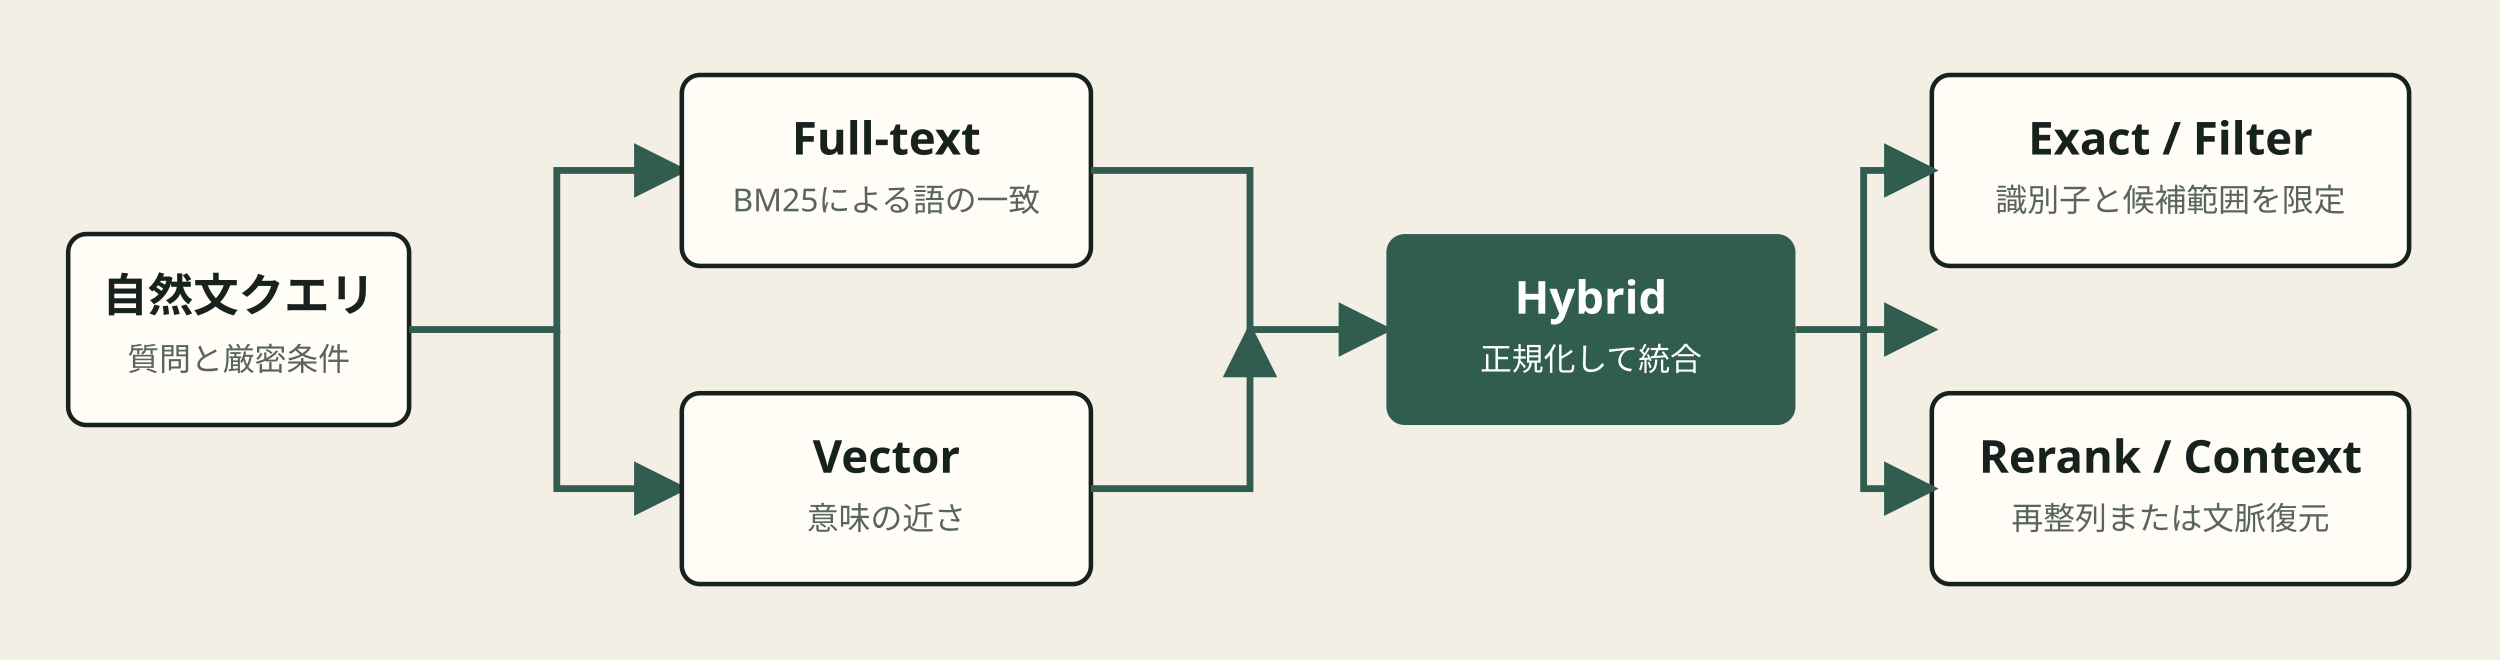
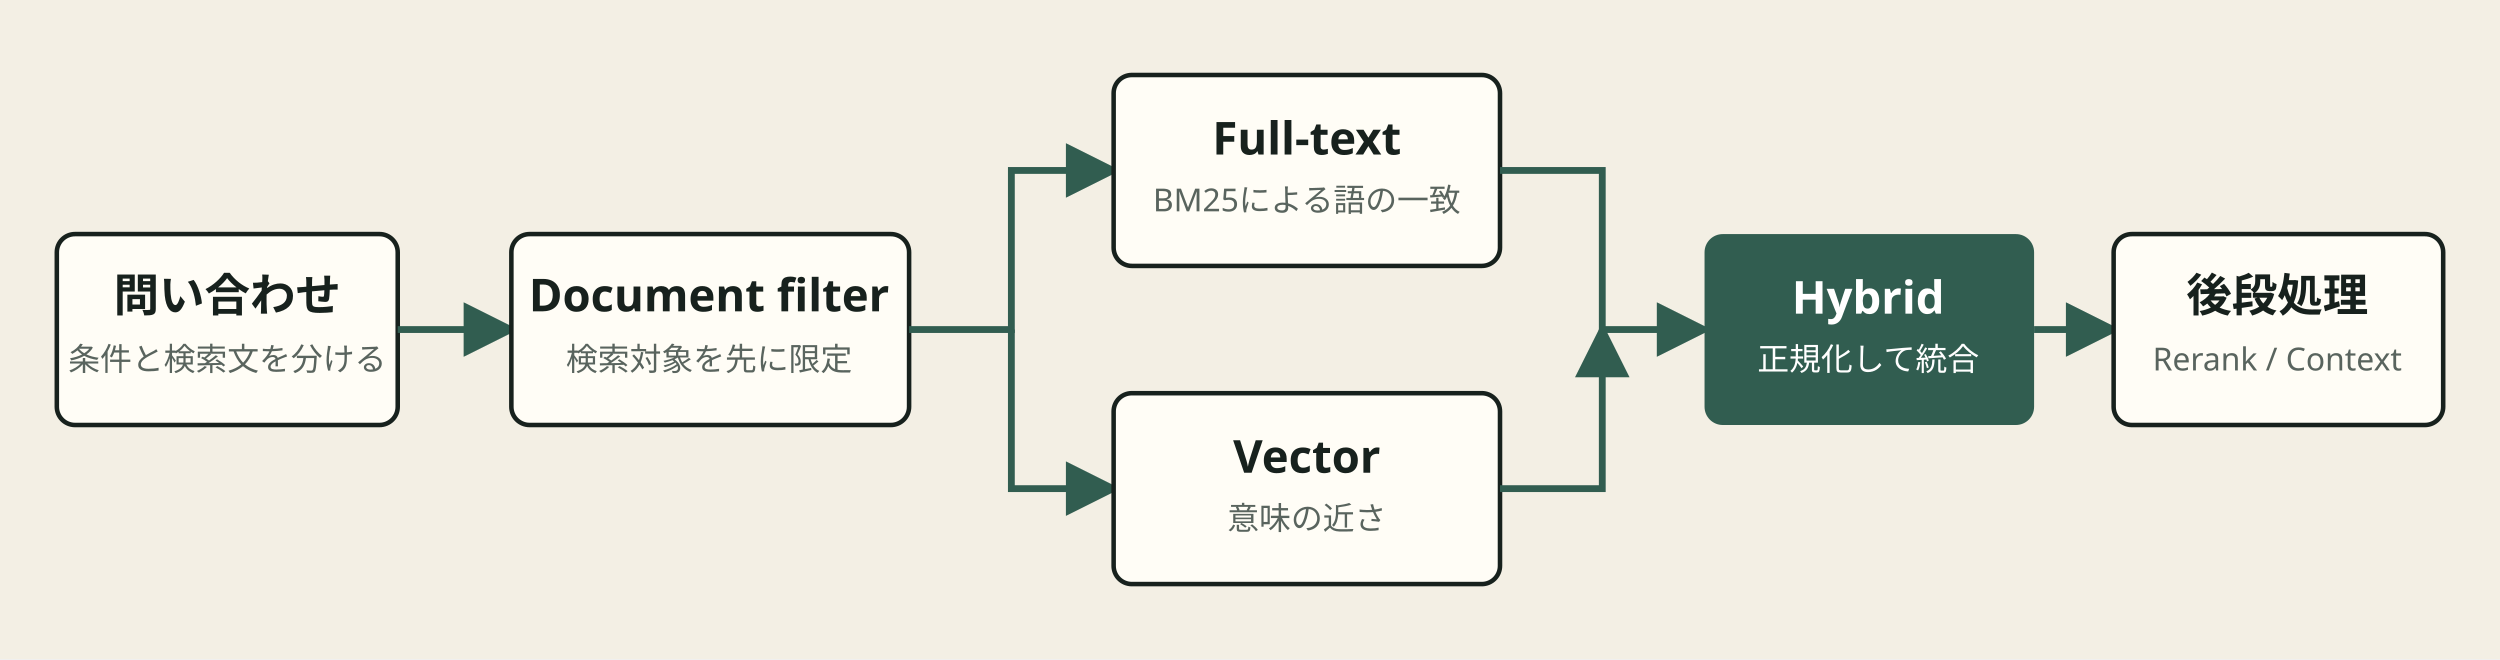
<svg xmlns="http://www.w3.org/2000/svg" viewBox="0 0 1100 290" role="img" aria-labelledby="title desc">
  <defs>
    <marker id="arrow" markerWidth="8" markerHeight="8" refX="7" refY="4" orient="auto">
      <path d="M0 0L8 4L0 8Z" fill="#315d50" />
    </marker>
    <style>.box{fill:#fffdf6;stroke:#17211d;stroke-width:2}.accent{fill:#315d50}.label{font:600 20px sans-serif;fill:#17211d}.small{font:14px sans-serif;fill:#59645e}.white{fill:#fff}.line{stroke:#315d50;stroke-width:3;fill:none;marker-end:url(#arrow)}</style>
  </defs>
  <rect width="1100" height="290" fill="#f3efe4" />
-   <rect class="box" x="30" y="103" width="150" height="84" rx="8" />
-   <text class="label" x="105" y="137" text-anchor="middle">自然文クエリ</text>
-   <text class="small" x="105" y="163" text-anchor="middle">質問と厳密条件</text>
-   <path class="line" d="M180 145H245V75H300" />
-   <path class="line" d="M245 145V215H300" />
-   <rect class="box" x="300" y="33" width="180" height="84" rx="8" />
-   <text class="label" x="390" y="68" text-anchor="middle">Full-text</text>
-   <text class="small" x="390" y="93" text-anchor="middle">BM25による語の一致</text>
-   <rect class="box" x="300" y="173" width="180" height="84" rx="8" />
-   <text class="label" x="390" y="208" text-anchor="middle">Vector</text>
-   <text class="small" x="390" y="233" text-anchor="middle">意味の近さ</text>
-   <path class="line" d="M480 75H550V145H610" />
-   <path class="line" d="M480 215H550V145" />
-   <rect class="accent" x="610" y="103" width="180" height="84" rx="8" />
-   <text class="label white" x="700" y="138" text-anchor="middle">Hybrid</text>
-   <text class="small white" x="700" y="163" text-anchor="middle">正規化して統合</text>
-   <path class="line" d="M790 145H850" />
-   <rect class="box" x="850" y="33" width="210" height="84" rx="8" />
-   <text class="label" x="955" y="68" text-anchor="middle">Exact / Filter</text>
-   <text class="small" x="955" y="93" text-anchor="middle">識別子と候補範囲を限定</text>
-   <rect class="box" x="850" y="173" width="210" height="84" rx="8" />
-   <text class="label" x="955" y="208" text-anchor="middle">Rerank / Context</text>
-   <text class="small" x="955" y="233" text-anchor="middle">再整列または文脈復元</text>
-   <path class="line" d="M820 145V75H850" />
-   <path class="line" d="M820 145V215H850" />
+   <rect class="box" x="25" y="103" width="150" height="84" rx="8" />
+   <text class="label" x="100" y="137" text-anchor="middle">問い合わせ</text>
+   <text class="small" x="100" y="163" text-anchor="middle">条件と検索文を分ける</text>
+   <path class="line" d="M175 145H225" />
+   <rect class="box" x="225" y="103" width="175" height="84" rx="8" />
+   <text class="label" x="312" y="137" text-anchor="middle">Document filter</text>
+   <text class="small" x="312" y="163" text-anchor="middle">検索対象を先に限定</text>
+   <path class="line" d="M400 145H445V75H490" />
+   <path class="line" d="M445 145V215H490" />
+   <rect class="box" x="490" y="33" width="170" height="84" rx="8" />
+   <text class="label" x="575" y="68" text-anchor="middle">Full-text</text>
+   <text class="small" x="575" y="93" text-anchor="middle">BM25による語の一致</text>
+   <rect class="box" x="490" y="173" width="170" height="84" rx="8" />
+   <text class="label" x="575" y="208" text-anchor="middle">Vector</text>
+   <text class="small" x="575" y="233" text-anchor="middle">意味の近さ</text>
+   <path class="line" d="M660 75H705V145H750" />
+   <path class="line" d="M660 215H705V145" />
+   <rect class="accent" x="750" y="103" width="145" height="84" rx="8" />
+   <text class="label white" x="822" y="138" text-anchor="middle">Hybrid</text>
+   <text class="small white" x="822" y="163" text-anchor="middle">正規化して統合</text>
+   <path class="line" d="M895 145H930" />
+   <rect class="box" x="930" y="103" width="145" height="84" rx="8" />
+   <text class="label" x="1002" y="137" text-anchor="middle">後段処理</text>
+   <text class="small" x="1002" y="163" text-anchor="middle">Rerank / Context</text>
</svg>
